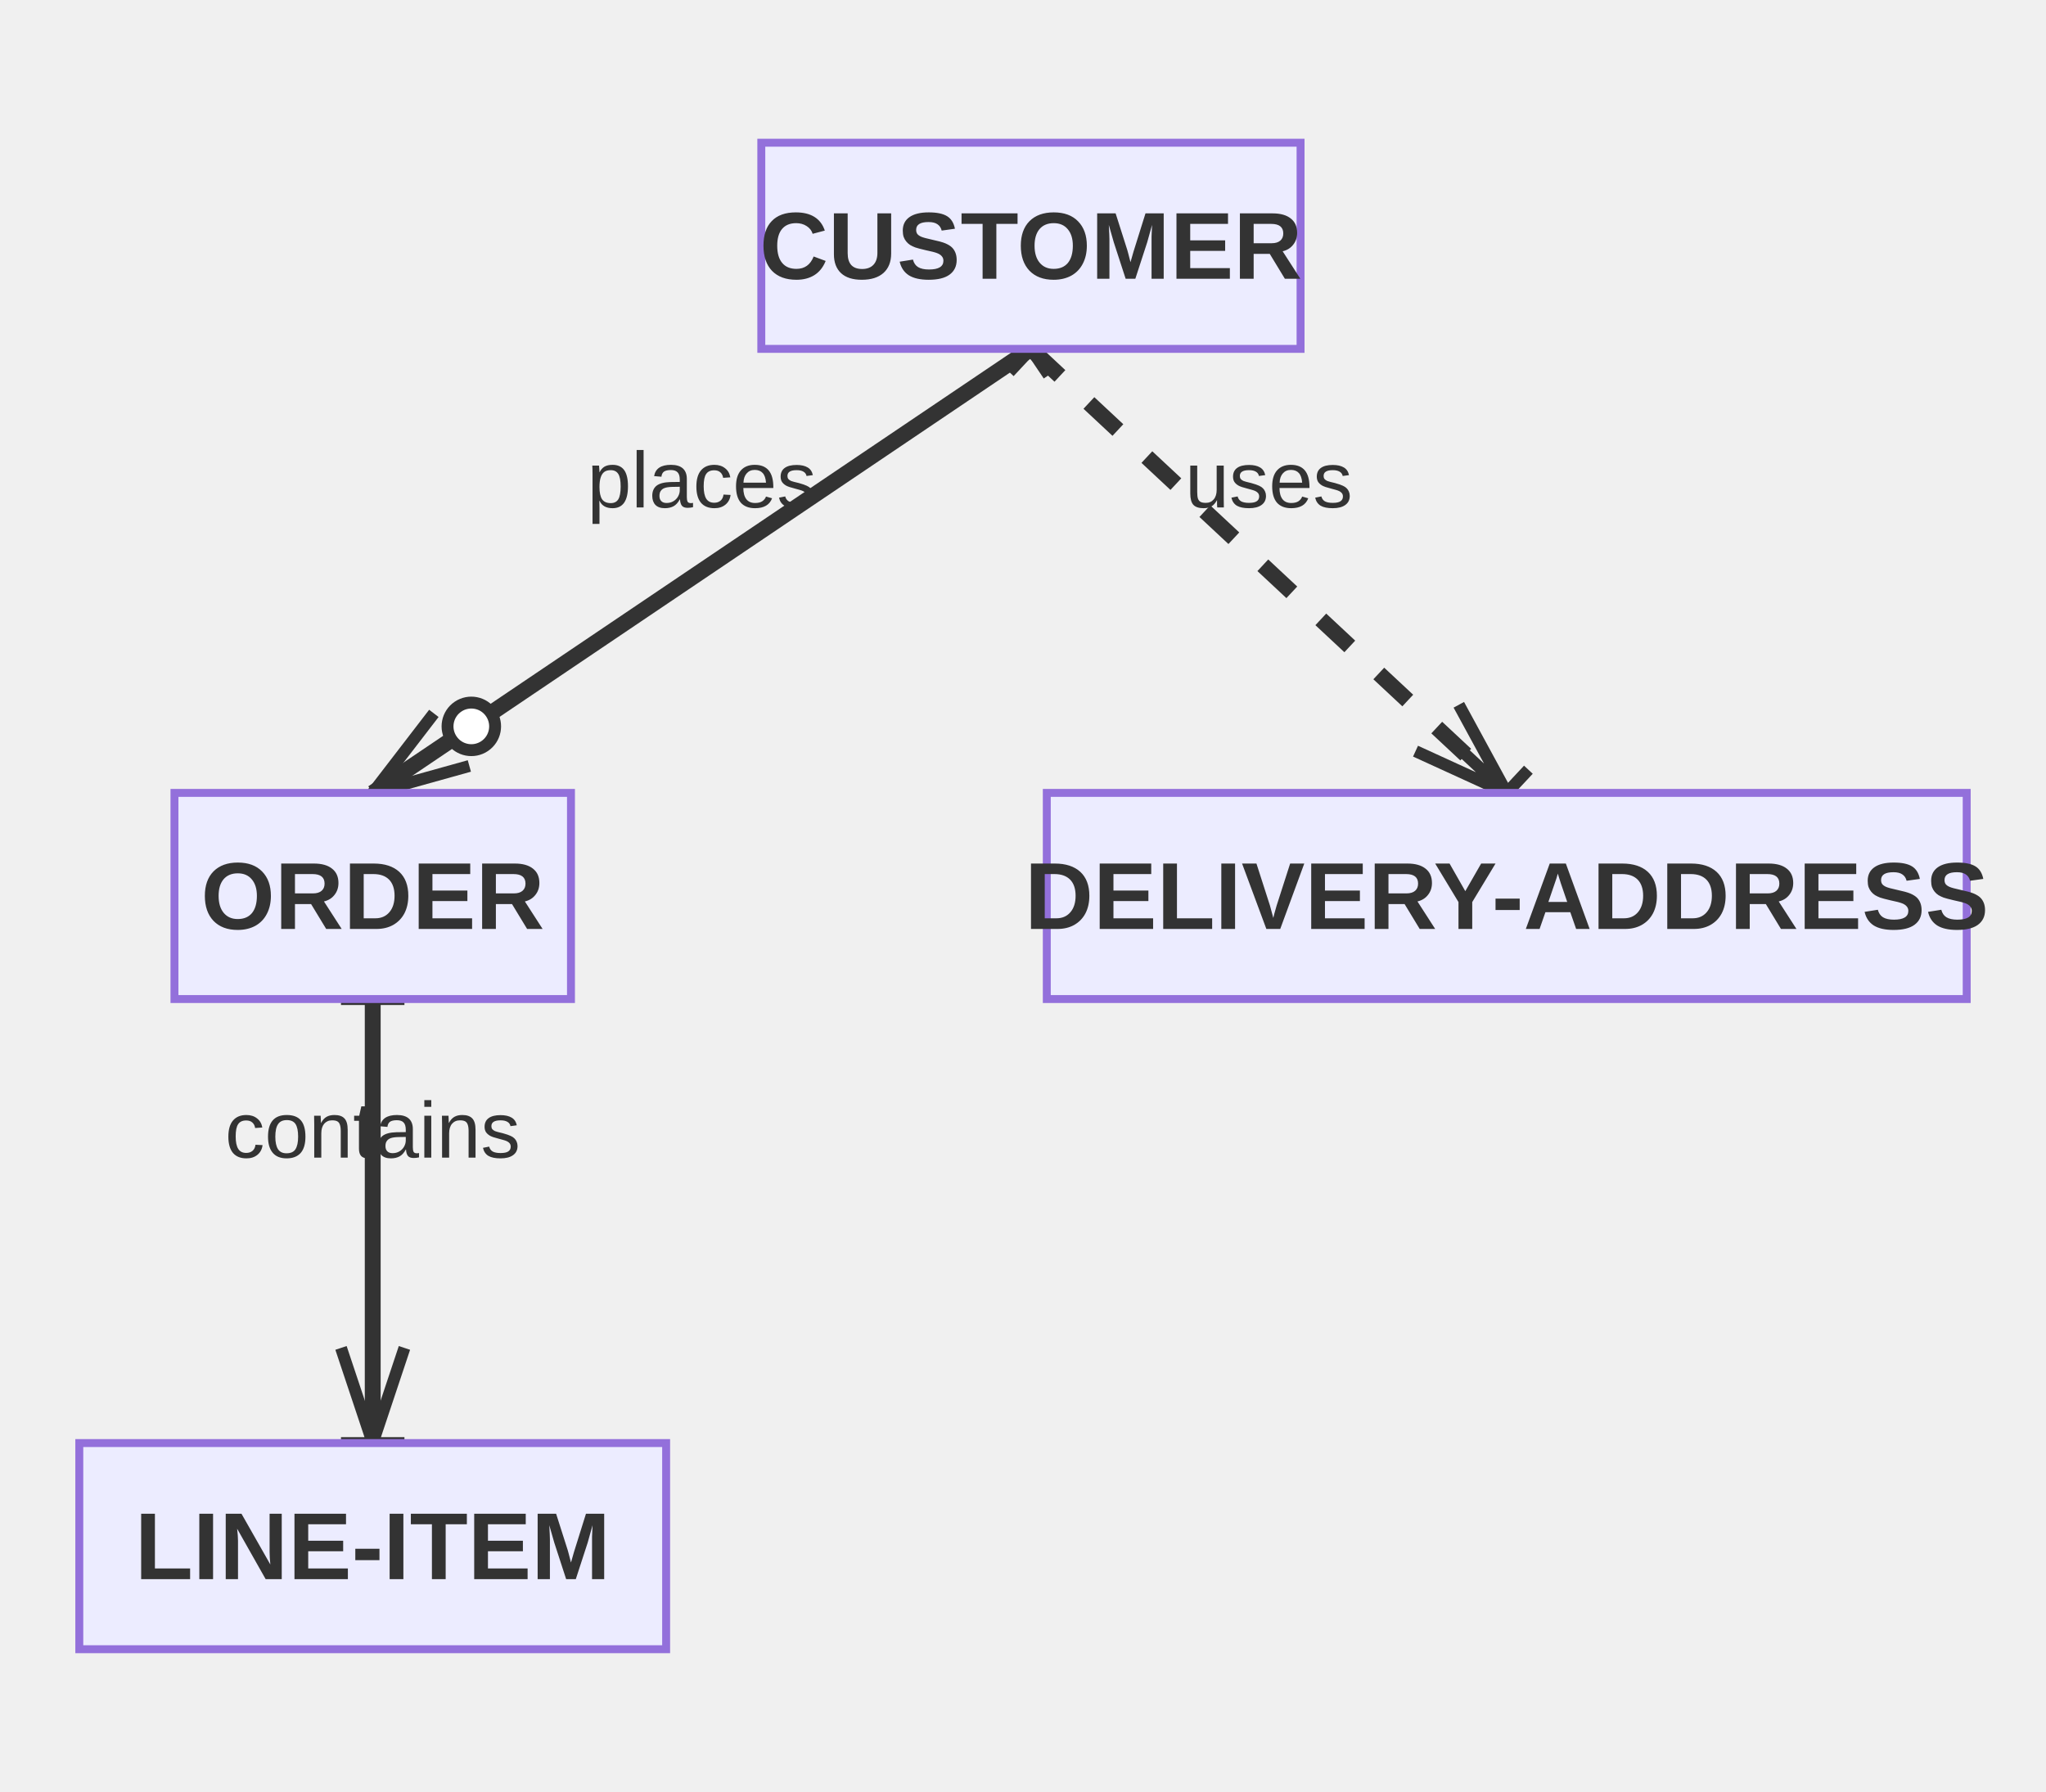
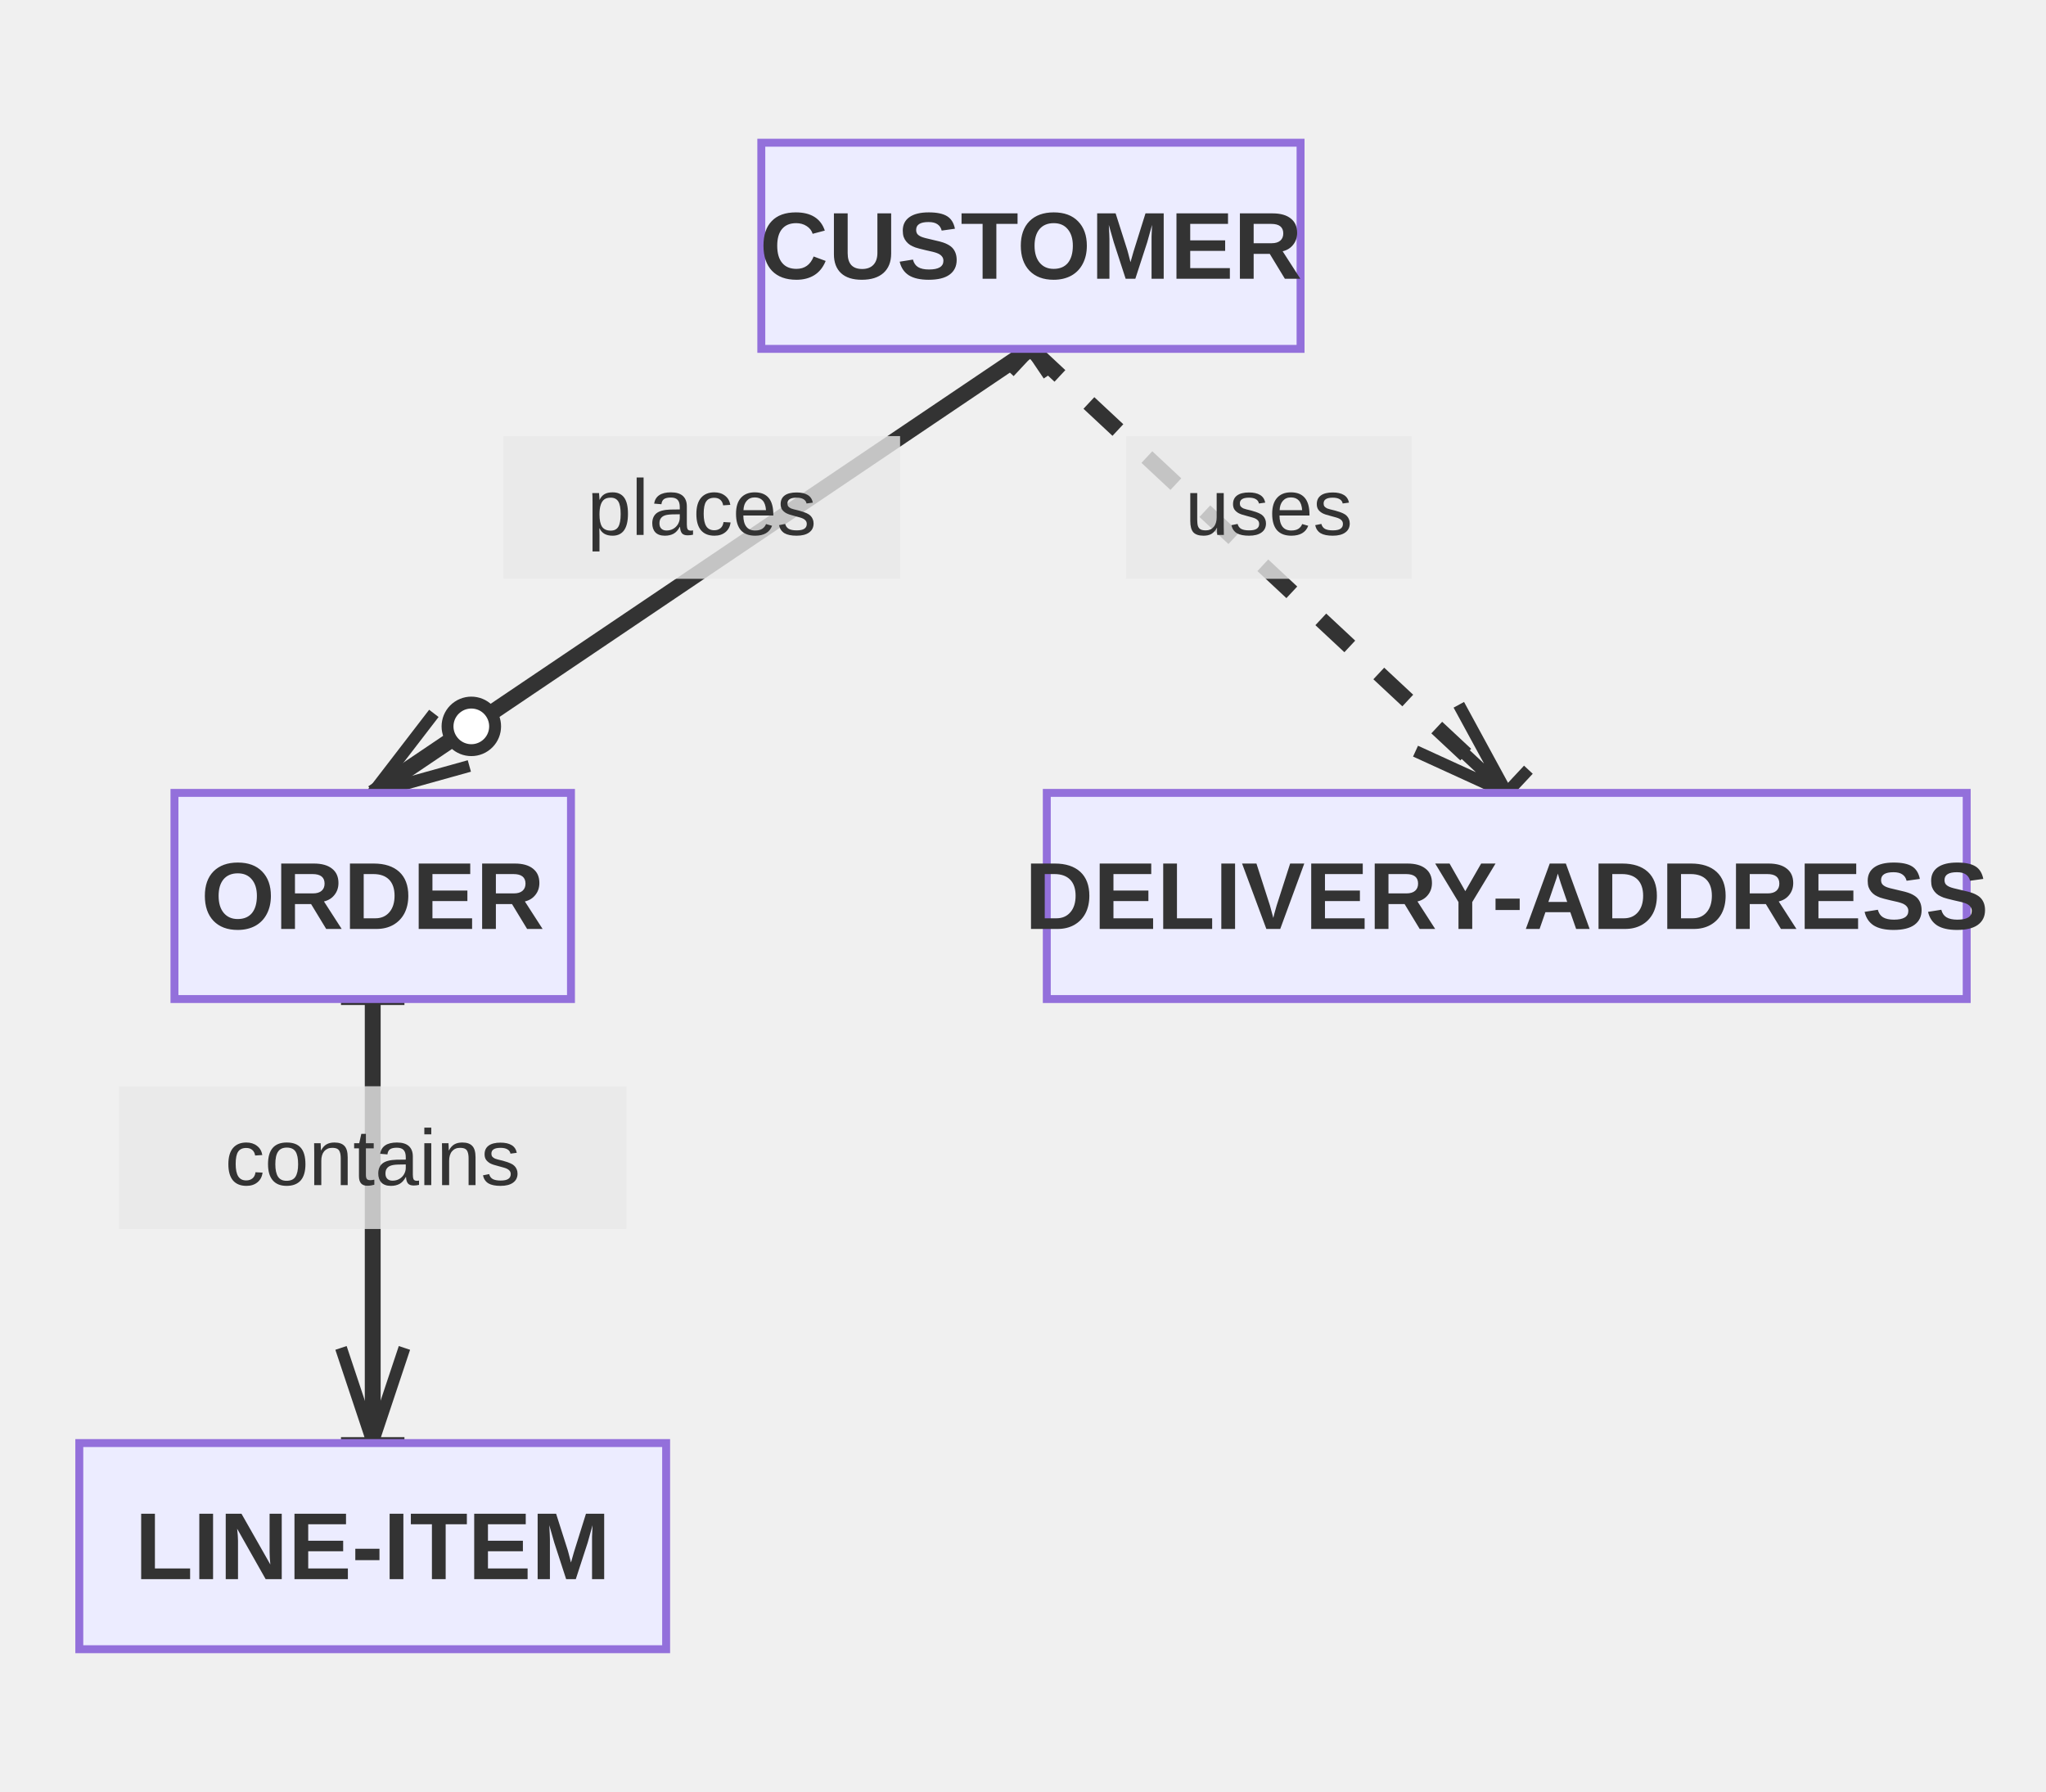
<svg xmlns="http://www.w3.org/2000/svg" viewBox="-10 -10 258 226" width="258" height="226" style="background-color: white">
  <defs>
    <marker id="er-exactly-one" viewBox="0 0 12 12" markerWidth="12" markerHeight="12" refX="9" refY="6" orient="auto" markerUnits="userSpaceOnUse">
      <line x1="9" y1="2" x2="9" y2="10" stroke="#333333" stroke-width="1.5" />
    </marker>
    <marker id="er-zero-or-one" viewBox="0 0 18 12" markerWidth="18" markerHeight="12" refX="15" refY="6" orient="auto" markerUnits="userSpaceOnUse">
      <circle cx="6" cy="6" r="4" fill="white" stroke="#333333" stroke-width="1.5" />
      <line x1="15" y1="2" x2="15" y2="10" stroke="#333333" stroke-width="1.5" />
    </marker>
    <marker id="er-one-or-more" viewBox="0 0 18 12" markerWidth="18" markerHeight="12" refX="15" refY="6" orient="auto" markerUnits="userSpaceOnUse">
      <path d="M15,6 L3,2 M15,6 L3,10 M15,6 L3,6" fill="none" stroke="#333333" stroke-width="1.5" />
      <line x1="15" y1="2" x2="15" y2="10" stroke="#333333" stroke-width="1.5" />
    </marker>
    <marker id="er-zero-or-more" viewBox="0 0 22 12" markerWidth="22" markerHeight="12" refX="19" refY="6" orient="auto" markerUnits="userSpaceOnUse">
      <path d="M19,6 L7,2 M19,6 L7,10 M19,6 L7,6" fill="none" stroke="#333333" stroke-width="1.5" />
      <circle cx="4" cy="6" r="3" fill="white" stroke="#333333" stroke-width="1.5" />
    </marker>
  </defs>
  <style>.er-entity rect { fill: #ECECFF; stroke: #9370DB; stroke-width: 1; }
.er-entity text { fill: #333333; font-family: "trebuchet ms", verdana, arial, sans-serif, "Apple Color Emoji", "Segoe UI Emoji", "Noto Color Emoji", "Twemoji Mozilla"; }
.er-entity line { stroke: #9370DB; }
.er-relationship path { fill: none; stroke: #333333; stroke-width: 2; }
.er-relationship text { fill: #333333; font-family: "trebuchet ms", verdana, arial, sans-serif, "Apple Color Emoji", "Segoe UI Emoji", "Noto Color Emoji", "Twemoji Mozilla"; }
</style>
  <g class="er-relationship" data-edge-source="CUSTOMER" data-edge-target="ORDER">
    <path d="M120.0,34.0 L37.0,90.0" fill="none" stroke="#333333" stroke-width="2" marker-start="url(#er-exactly-one)" marker-end="url(#er-zero-or-more)" />
-     <text x="78.5" y="54.0" text-anchor="middle" font-family="&quot;trebuchet ms&quot;, verdana, arial, sans-serif, &quot;Apple Color Emoji&quot;, &quot;Segoe UI Emoji&quot;, &quot;Noto Color Emoji&quot;, &quot;Twemoji Mozilla&quot;" font-size="10.0px" fill="#333333">places</text>
+     <rect x="53.5" y="45.0" width="50.0" height="18.0" fill="rgba(232,232,232,0.8)" stroke="none" />
+     <text x="78.5" y="54.0" text-anchor="middle" dominant-baseline="central" font-family="&quot;trebuchet ms&quot;, verdana, arial, sans-serif, &quot;Apple Color Emoji&quot;, &quot;Segoe UI Emoji&quot;, &quot;Noto Color Emoji&quot;, &quot;Twemoji Mozilla&quot;" font-size="10.0px" fill="#333333">places</text>
  </g>
  <g class="er-relationship" data-edge-source="ORDER" data-edge-target="LINE-ITEM">
    <path d="M37.0,116.0 L37.0,172.0" fill="none" stroke="#333333" stroke-width="2" marker-start="url(#er-exactly-one)" marker-end="url(#er-one-or-more)" />
-     <text x="37.0" y="136.0" text-anchor="middle" font-family="&quot;trebuchet ms&quot;, verdana, arial, sans-serif, &quot;Apple Color Emoji&quot;, &quot;Segoe UI Emoji&quot;, &quot;Noto Color Emoji&quot;, &quot;Twemoji Mozilla&quot;" font-size="10.0px" fill="#333333">contains</text>
+     <rect x="5.0" y="127.0" width="64.0" height="18.0" fill="rgba(232,232,232,0.8)" stroke="none" />
+     <text x="37.0" y="136.0" text-anchor="middle" dominant-baseline="central" font-family="&quot;trebuchet ms&quot;, verdana, arial, sans-serif, &quot;Apple Color Emoji&quot;, &quot;Segoe UI Emoji&quot;, &quot;Noto Color Emoji&quot;, &quot;Twemoji Mozilla&quot;" font-size="10.0px" fill="#333333">contains</text>
  </g>
  <g class="er-relationship" data-edge-source="CUSTOMER" data-edge-target="DELIVERY-ADDRESS">
    <path d="M120.0,34.0 L180.0,90.0" fill="none" stroke="#333333" stroke-width="2" stroke-dasharray="5,5" marker-start="url(#er-one-or-more)" marker-end="url(#er-one-or-more)" />
-     <text x="150.0" y="54.0" text-anchor="middle" font-family="&quot;trebuchet ms&quot;, verdana, arial, sans-serif, &quot;Apple Color Emoji&quot;, &quot;Segoe UI Emoji&quot;, &quot;Noto Color Emoji&quot;, &quot;Twemoji Mozilla&quot;" font-size="10.0px" fill="#333333">uses</text>
+     <rect x="132.0" y="45.0" width="36.0" height="18.0" fill="rgba(232,232,232,0.8)" stroke="none" />
+     <text x="150.0" y="54.0" text-anchor="middle" dominant-baseline="central" font-family="&quot;trebuchet ms&quot;, verdana, arial, sans-serif, &quot;Apple Color Emoji&quot;, &quot;Segoe UI Emoji&quot;, &quot;Noto Color Emoji&quot;, &quot;Twemoji Mozilla&quot;" font-size="10.0px" fill="#333333">uses</text>
  </g>
  <g class="er-entity" data-entity-id="CUSTOMER">
    <rect x="86.0" y="8.0" width="68.0" height="26.0" fill="#ECECFF" stroke="#9370DB" stroke-width="1" />
    <text x="120.0" y="21.0" text-anchor="middle" dominant-baseline="central" font-family="&quot;trebuchet ms&quot;, verdana, arial, sans-serif, &quot;Apple Color Emoji&quot;, &quot;Segoe UI Emoji&quot;, &quot;Noto Color Emoji&quot;, &quot;Twemoji Mozilla&quot;" font-size="12.0px" font-weight="bold" fill="#333333">CUSTOMER</text>
  </g>
  <g class="er-entity" data-entity-id="ORDER">
    <rect x="12.0" y="90.0" width="50.0" height="26.0" fill="#ECECFF" stroke="#9370DB" stroke-width="1" />
    <text x="37.0" y="103.0" text-anchor="middle" dominant-baseline="central" font-family="&quot;trebuchet ms&quot;, verdana, arial, sans-serif, &quot;Apple Color Emoji&quot;, &quot;Segoe UI Emoji&quot;, &quot;Noto Color Emoji&quot;, &quot;Twemoji Mozilla&quot;" font-size="12.0px" font-weight="bold" fill="#333333">ORDER</text>
  </g>
  <g class="er-entity" data-entity-id="LINE-ITEM">
    <rect x="0.0" y="172.0" width="74.0" height="26.0" fill="#ECECFF" stroke="#9370DB" stroke-width="1" />
    <text x="37.0" y="185.0" text-anchor="middle" dominant-baseline="central" font-family="&quot;trebuchet ms&quot;, verdana, arial, sans-serif, &quot;Apple Color Emoji&quot;, &quot;Segoe UI Emoji&quot;, &quot;Noto Color Emoji&quot;, &quot;Twemoji Mozilla&quot;" font-size="12.0px" font-weight="bold" fill="#333333">LINE-ITEM</text>
  </g>
  <g class="er-entity" data-entity-id="DELIVERY-ADDRESS">
    <rect x="122.0" y="90.0" width="116.0" height="26.0" fill="#ECECFF" stroke="#9370DB" stroke-width="1" />
    <text x="180.0" y="103.0" text-anchor="middle" dominant-baseline="central" font-family="&quot;trebuchet ms&quot;, verdana, arial, sans-serif, &quot;Apple Color Emoji&quot;, &quot;Segoe UI Emoji&quot;, &quot;Noto Color Emoji&quot;, &quot;Twemoji Mozilla&quot;" font-size="12.0px" font-weight="bold" fill="#333333">DELIVERY-ADDRESS</text>
  </g>
</svg>
